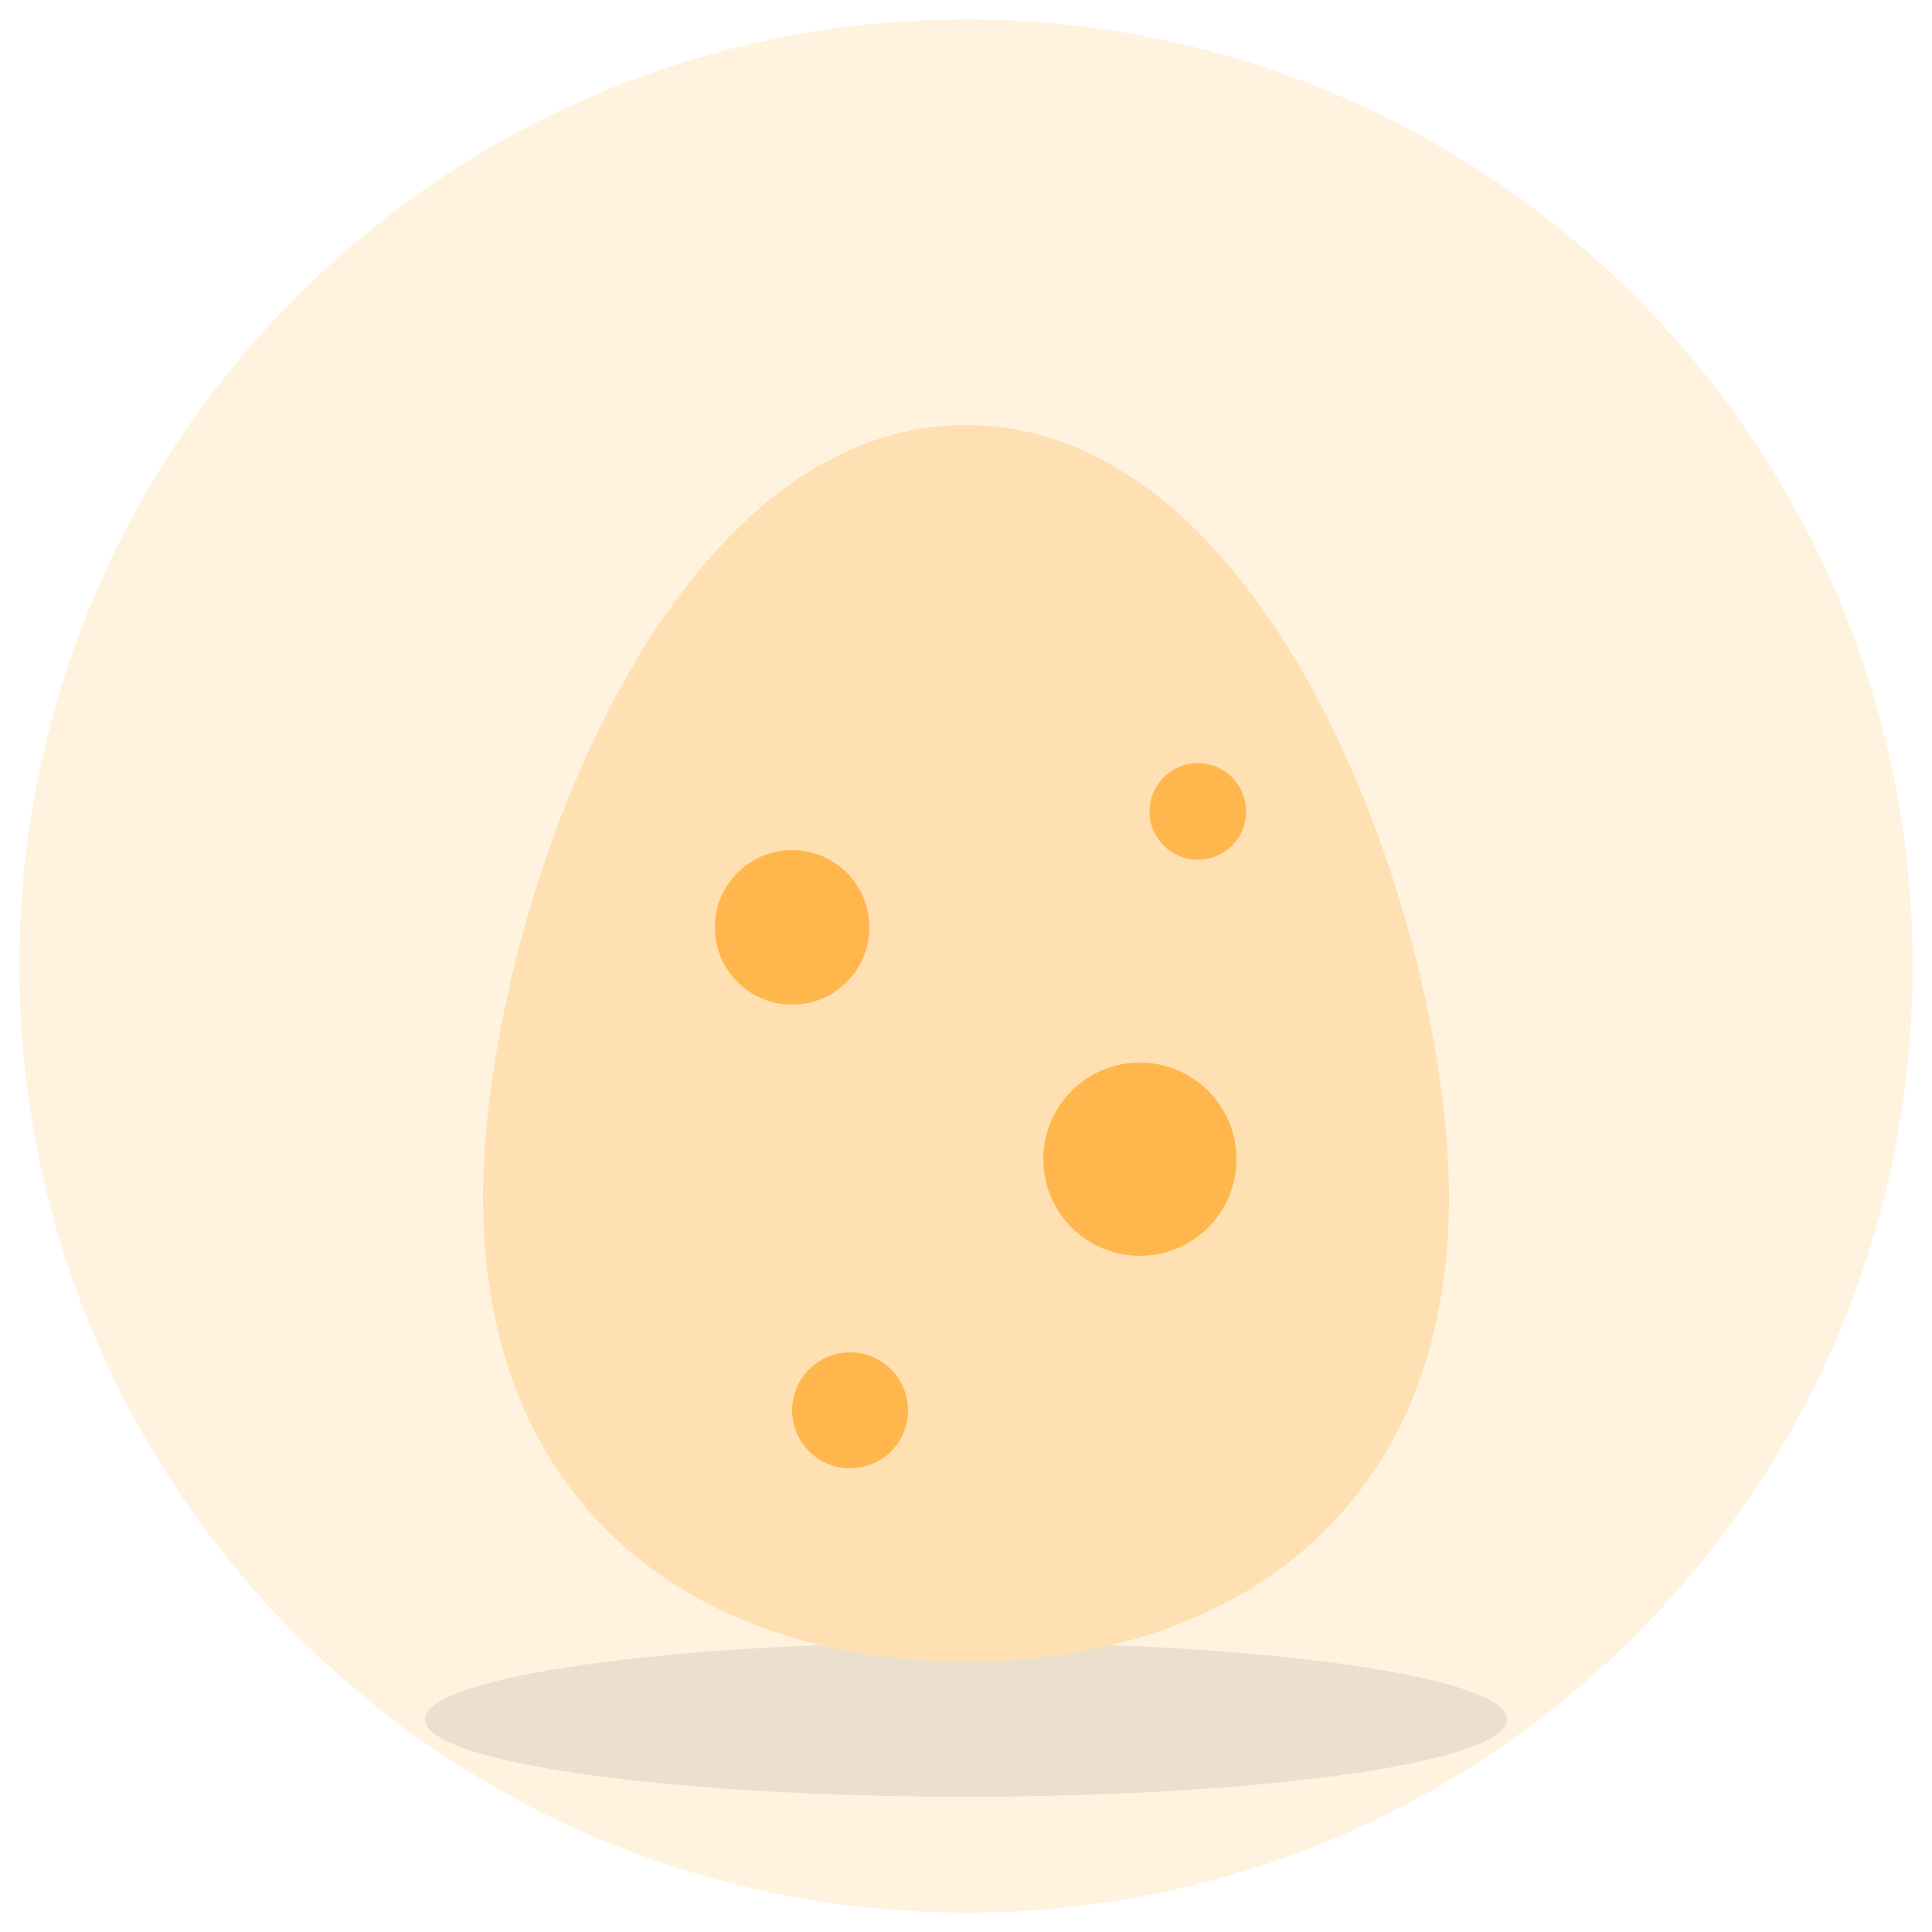
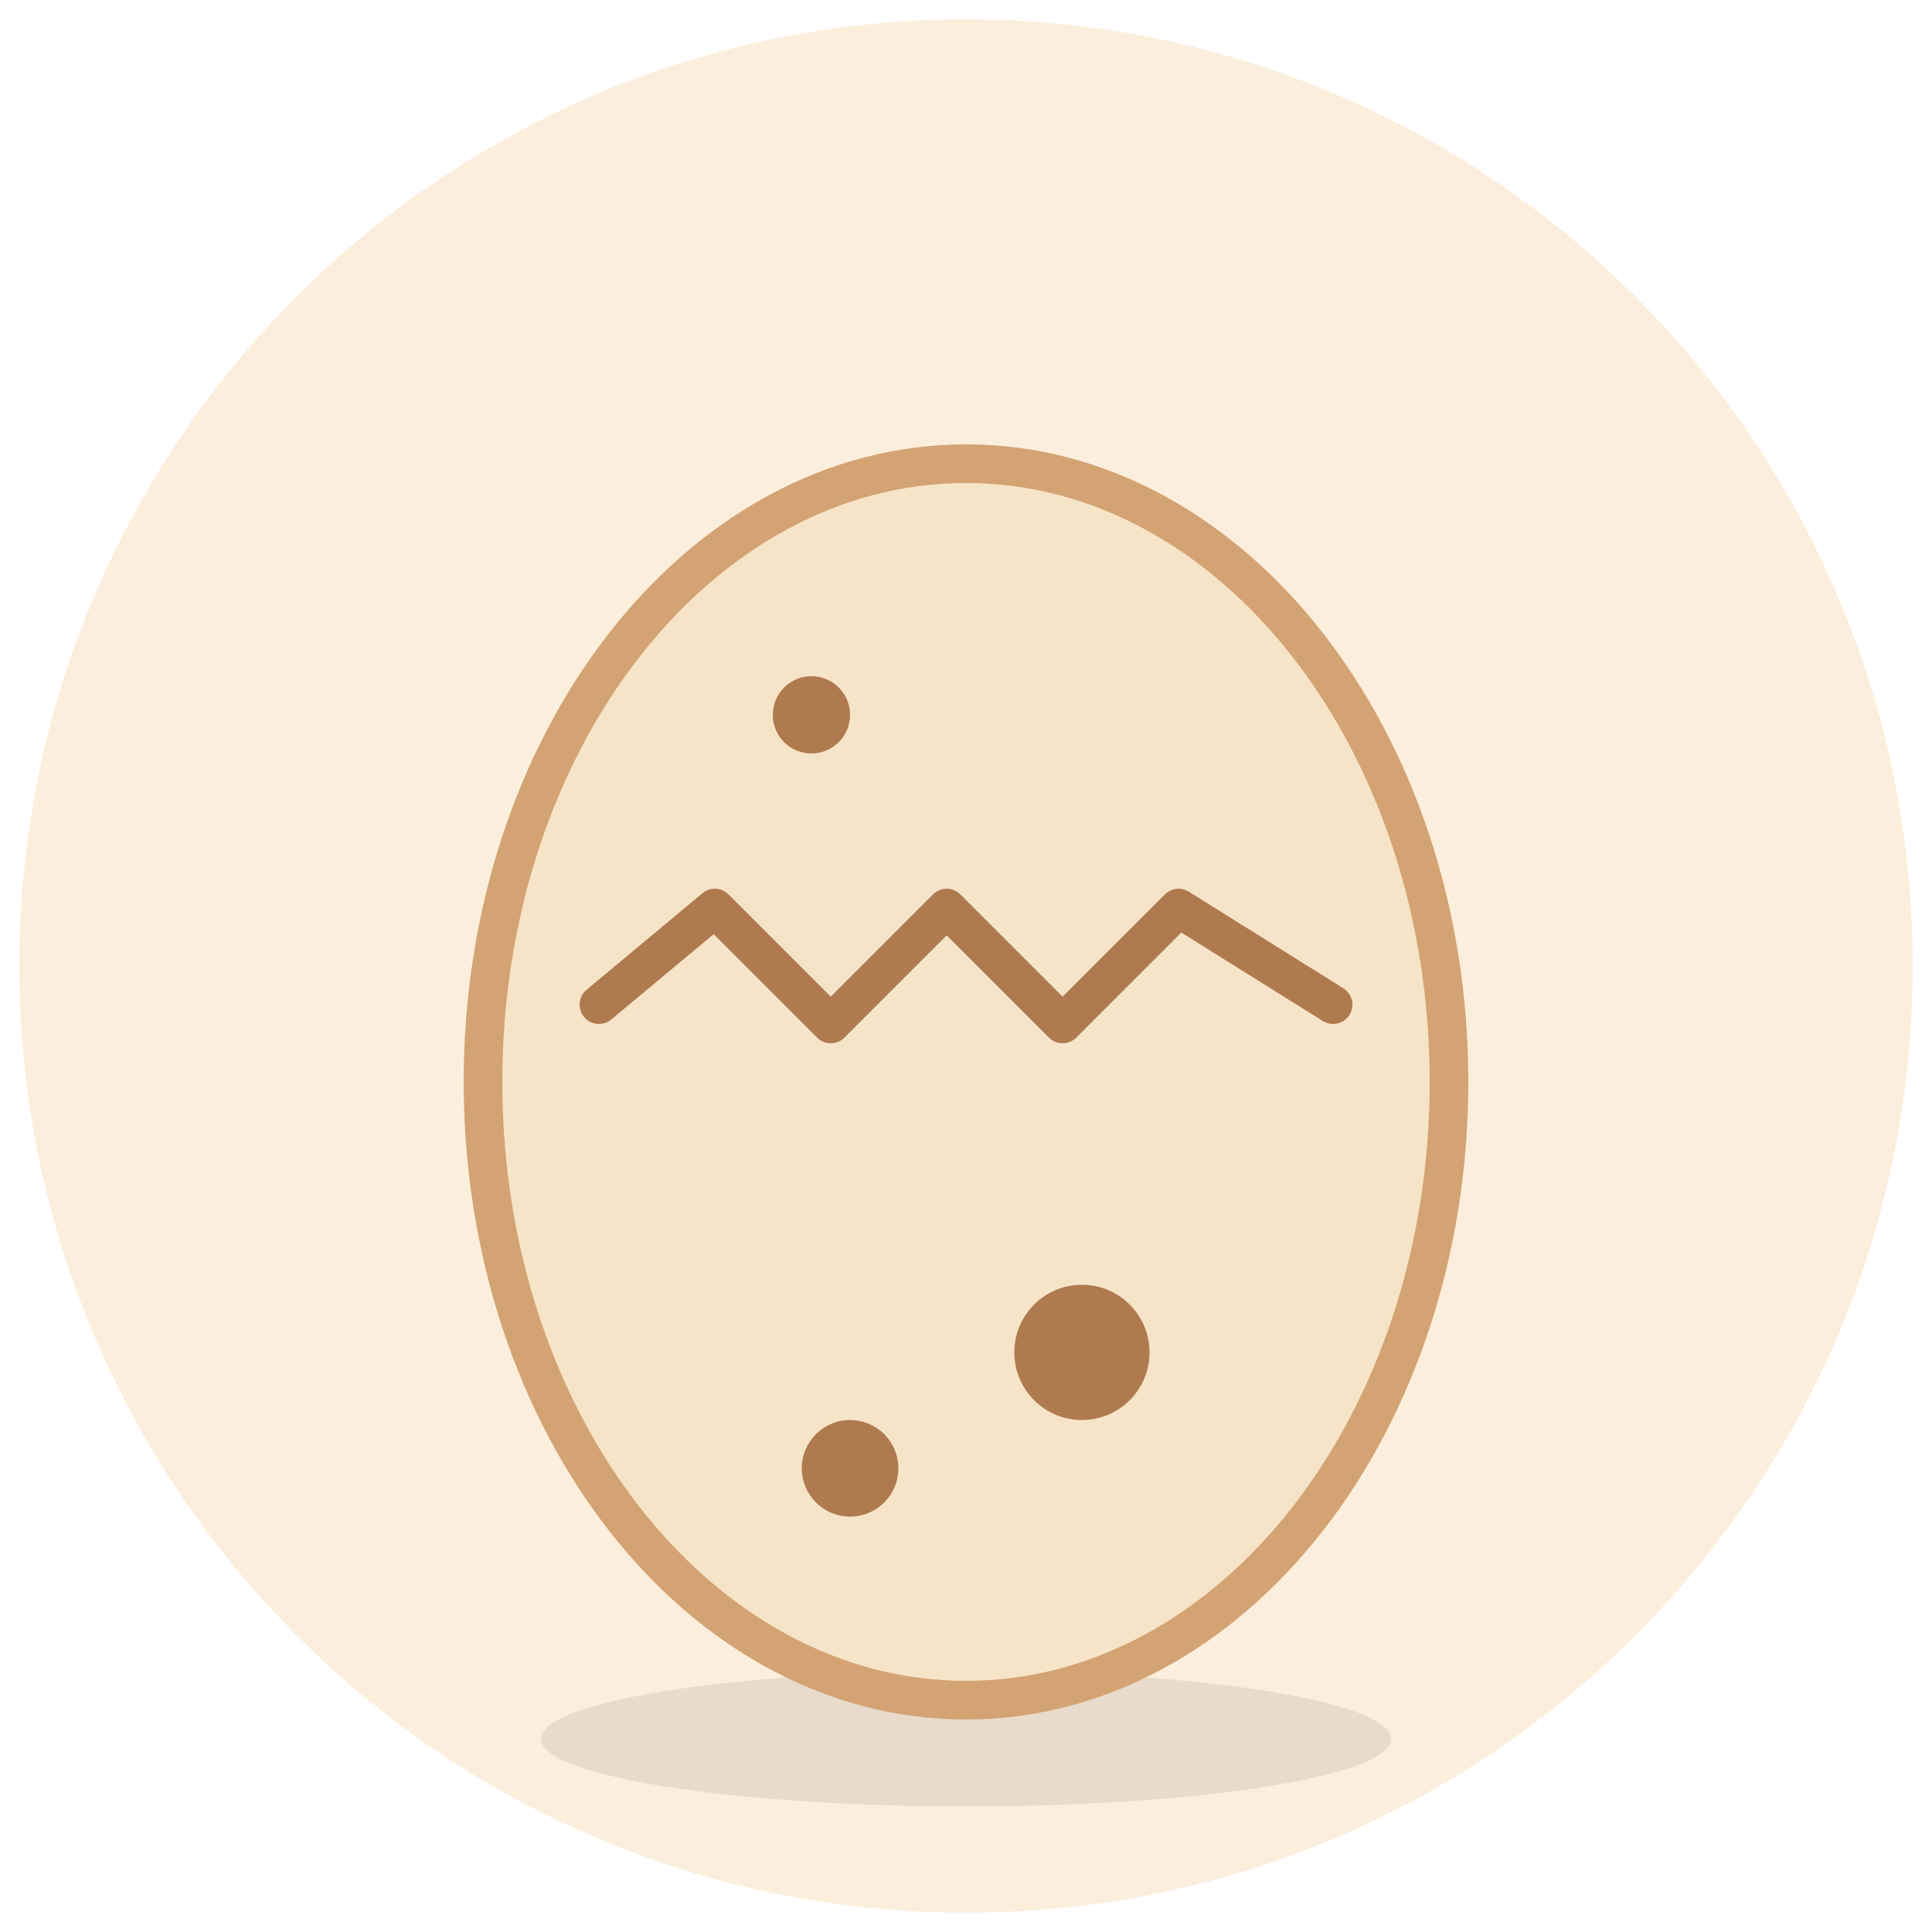
<svg xmlns="http://www.w3.org/2000/svg" viewBox="0 0 200 200" role="img" aria-label="Baykuş: Benekli yumurta">
-   <circle cx="100" cy="100" r="98" fill="#fff3e0" />
-   <ellipse cx="100" cy="178" rx="56" ry="8" fill="#000" opacity=".08" />
-   <path d="M100 44 C132 44 150 96 150 124 C150 156 128 172 100 172 C72 172 50 156 50 124 C50 96 68 44 100 44Z" fill="#ffe0b2" />
-   <circle cx="82" cy="96" r="8" fill="#ffb74d" />
-   <circle cx="118" cy="120" r="10" fill="#ffb74d" />
-   <circle cx="88" cy="146" r="6" fill="#ffb74d" />
-   <circle cx="124" cy="84" r="5" fill="#ffb74d" />
+   <circle cx="100" cy="100" r="98" fill="#fceedc" />
+   <ellipse cx="100" cy="180" rx="44" ry="7" fill="#000" opacity=".08" />
+   <ellipse cx="100" cy="112" rx="50" ry="64" fill="#f6e4c8" stroke="#d4a373" stroke-width="4" />
+   <path d="M62 104 L74 94 L86 106 L98 94 L110 106 L122 94 L138 104" fill="none" stroke="#b07a4f" stroke-width="4" stroke-linecap="round" stroke-linejoin="round" />
+   <circle cx="112" cy="140" r="7" fill="#b07a4f" />
+   <circle cx="88" cy="152" r="5" fill="#b07a4f" />
+   <circle cx="84" cy="74" r="4" fill="#b07a4f" />
</svg>
